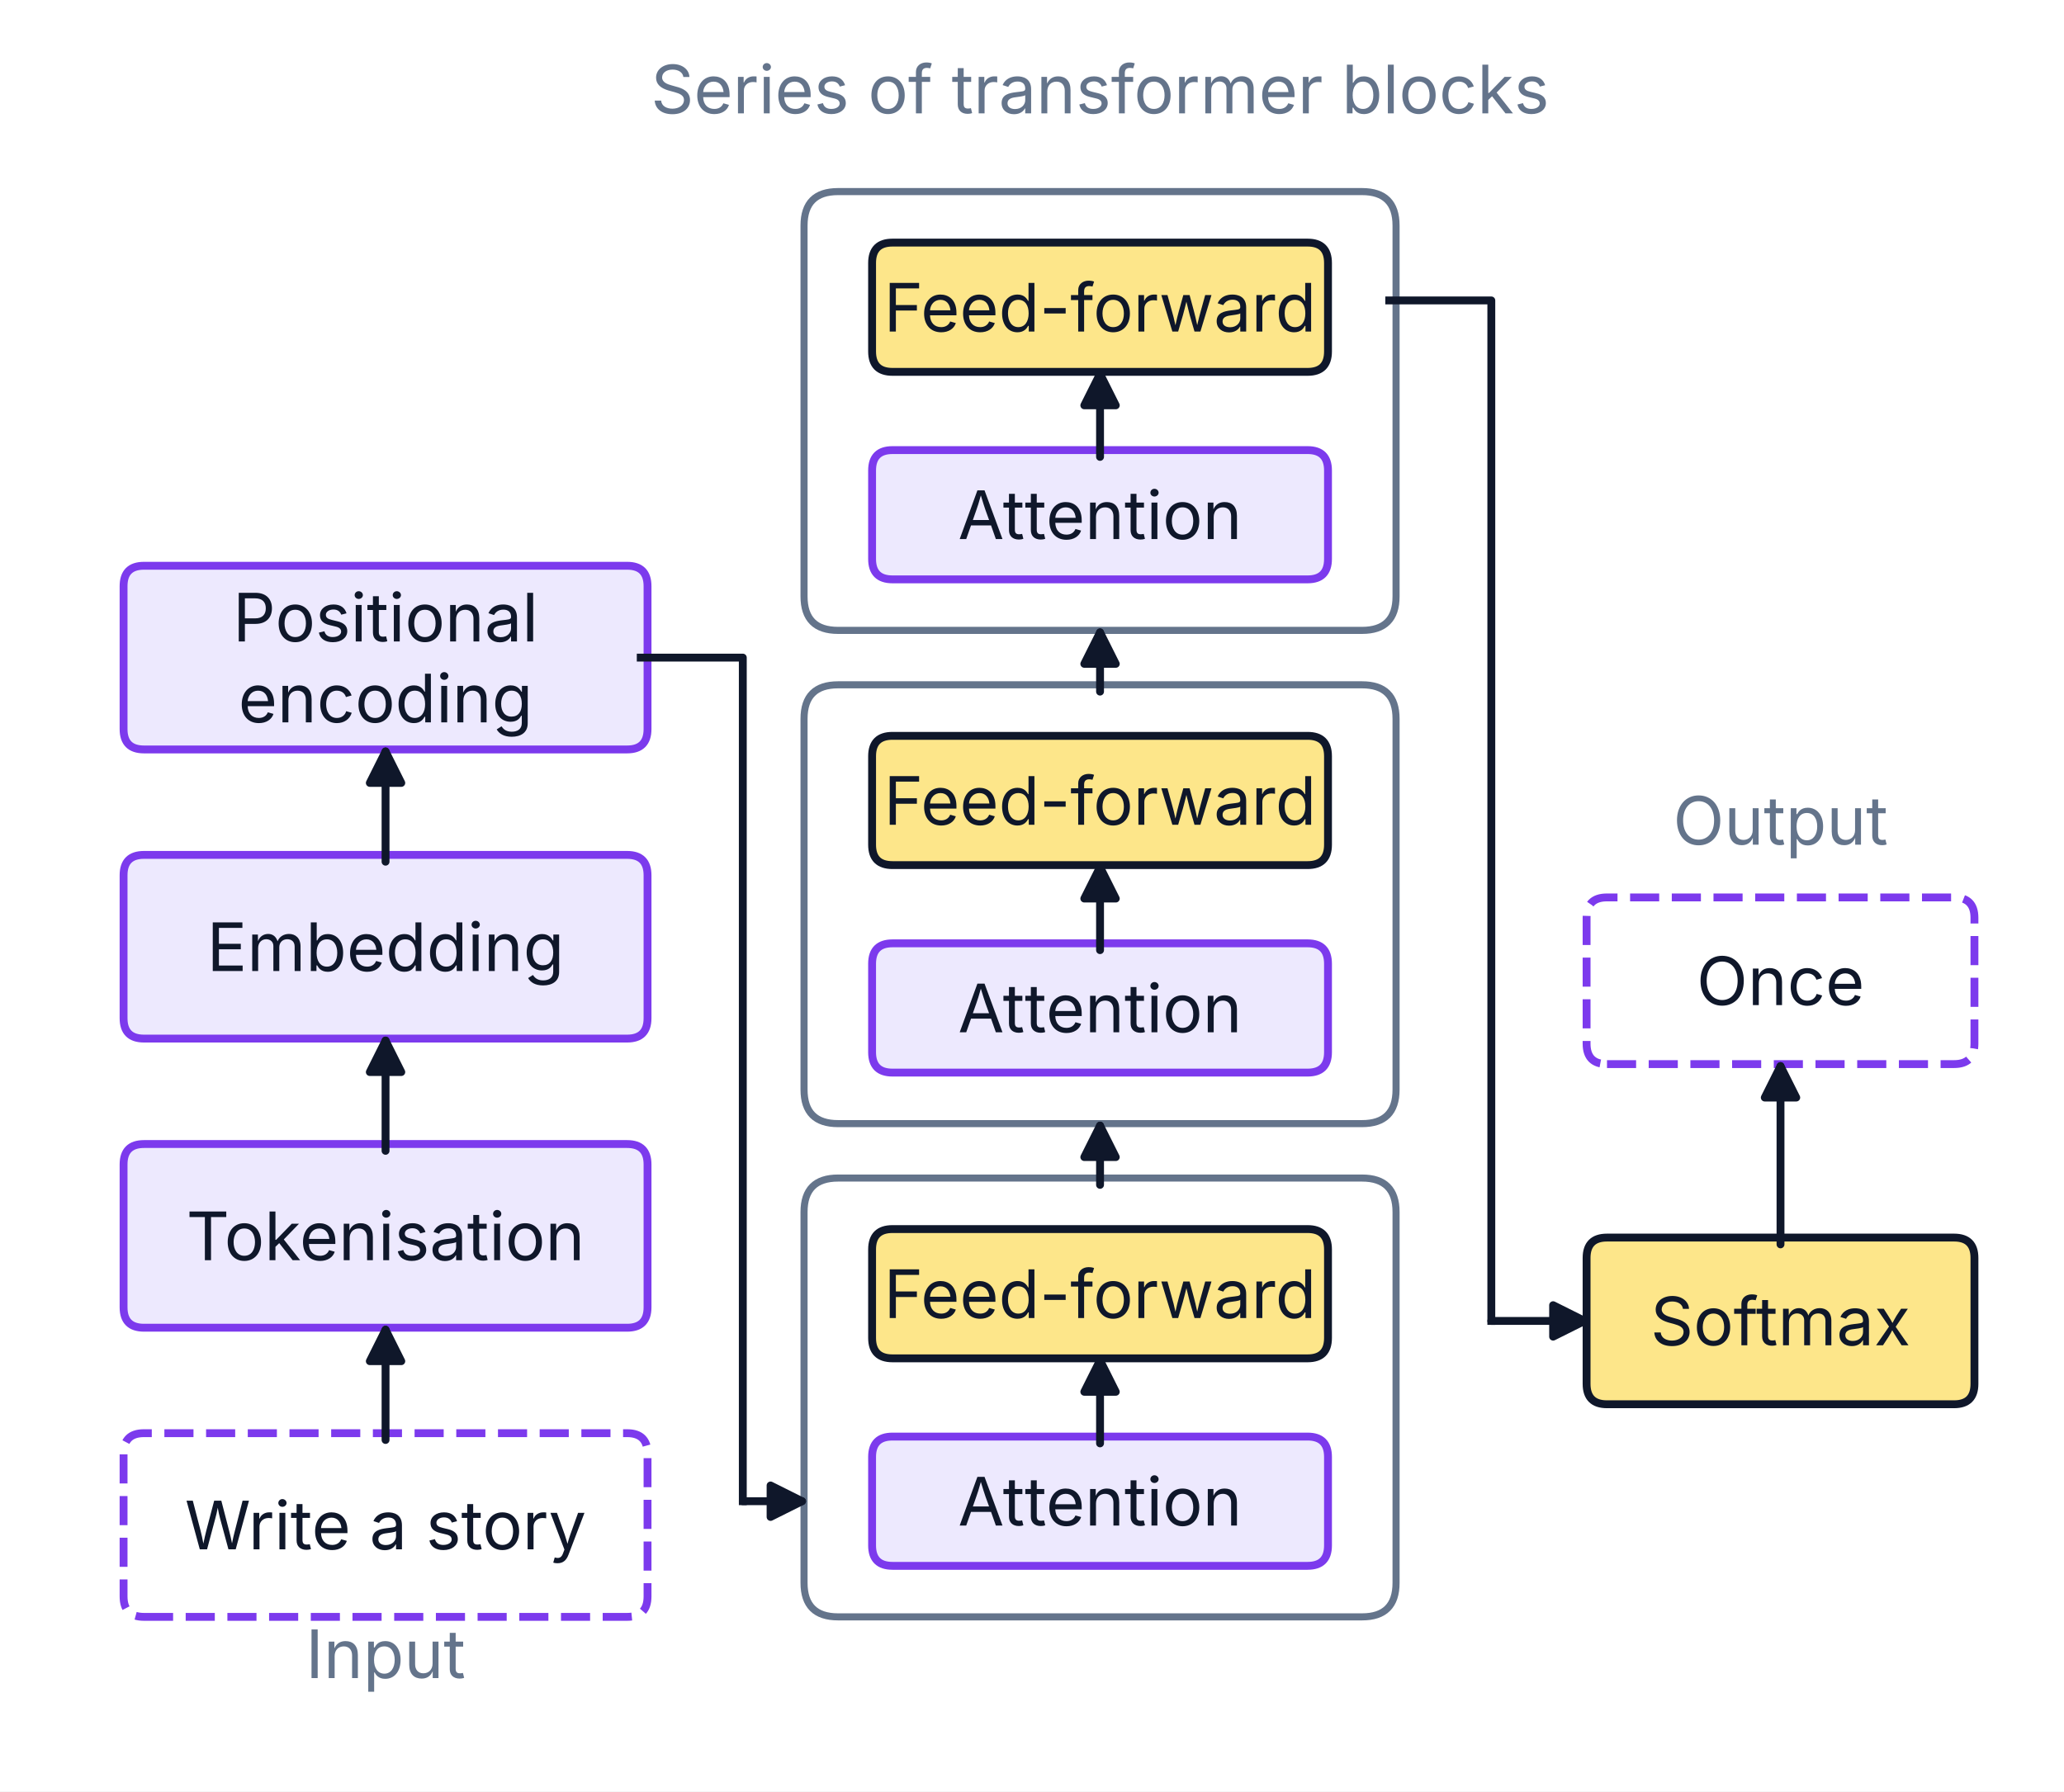
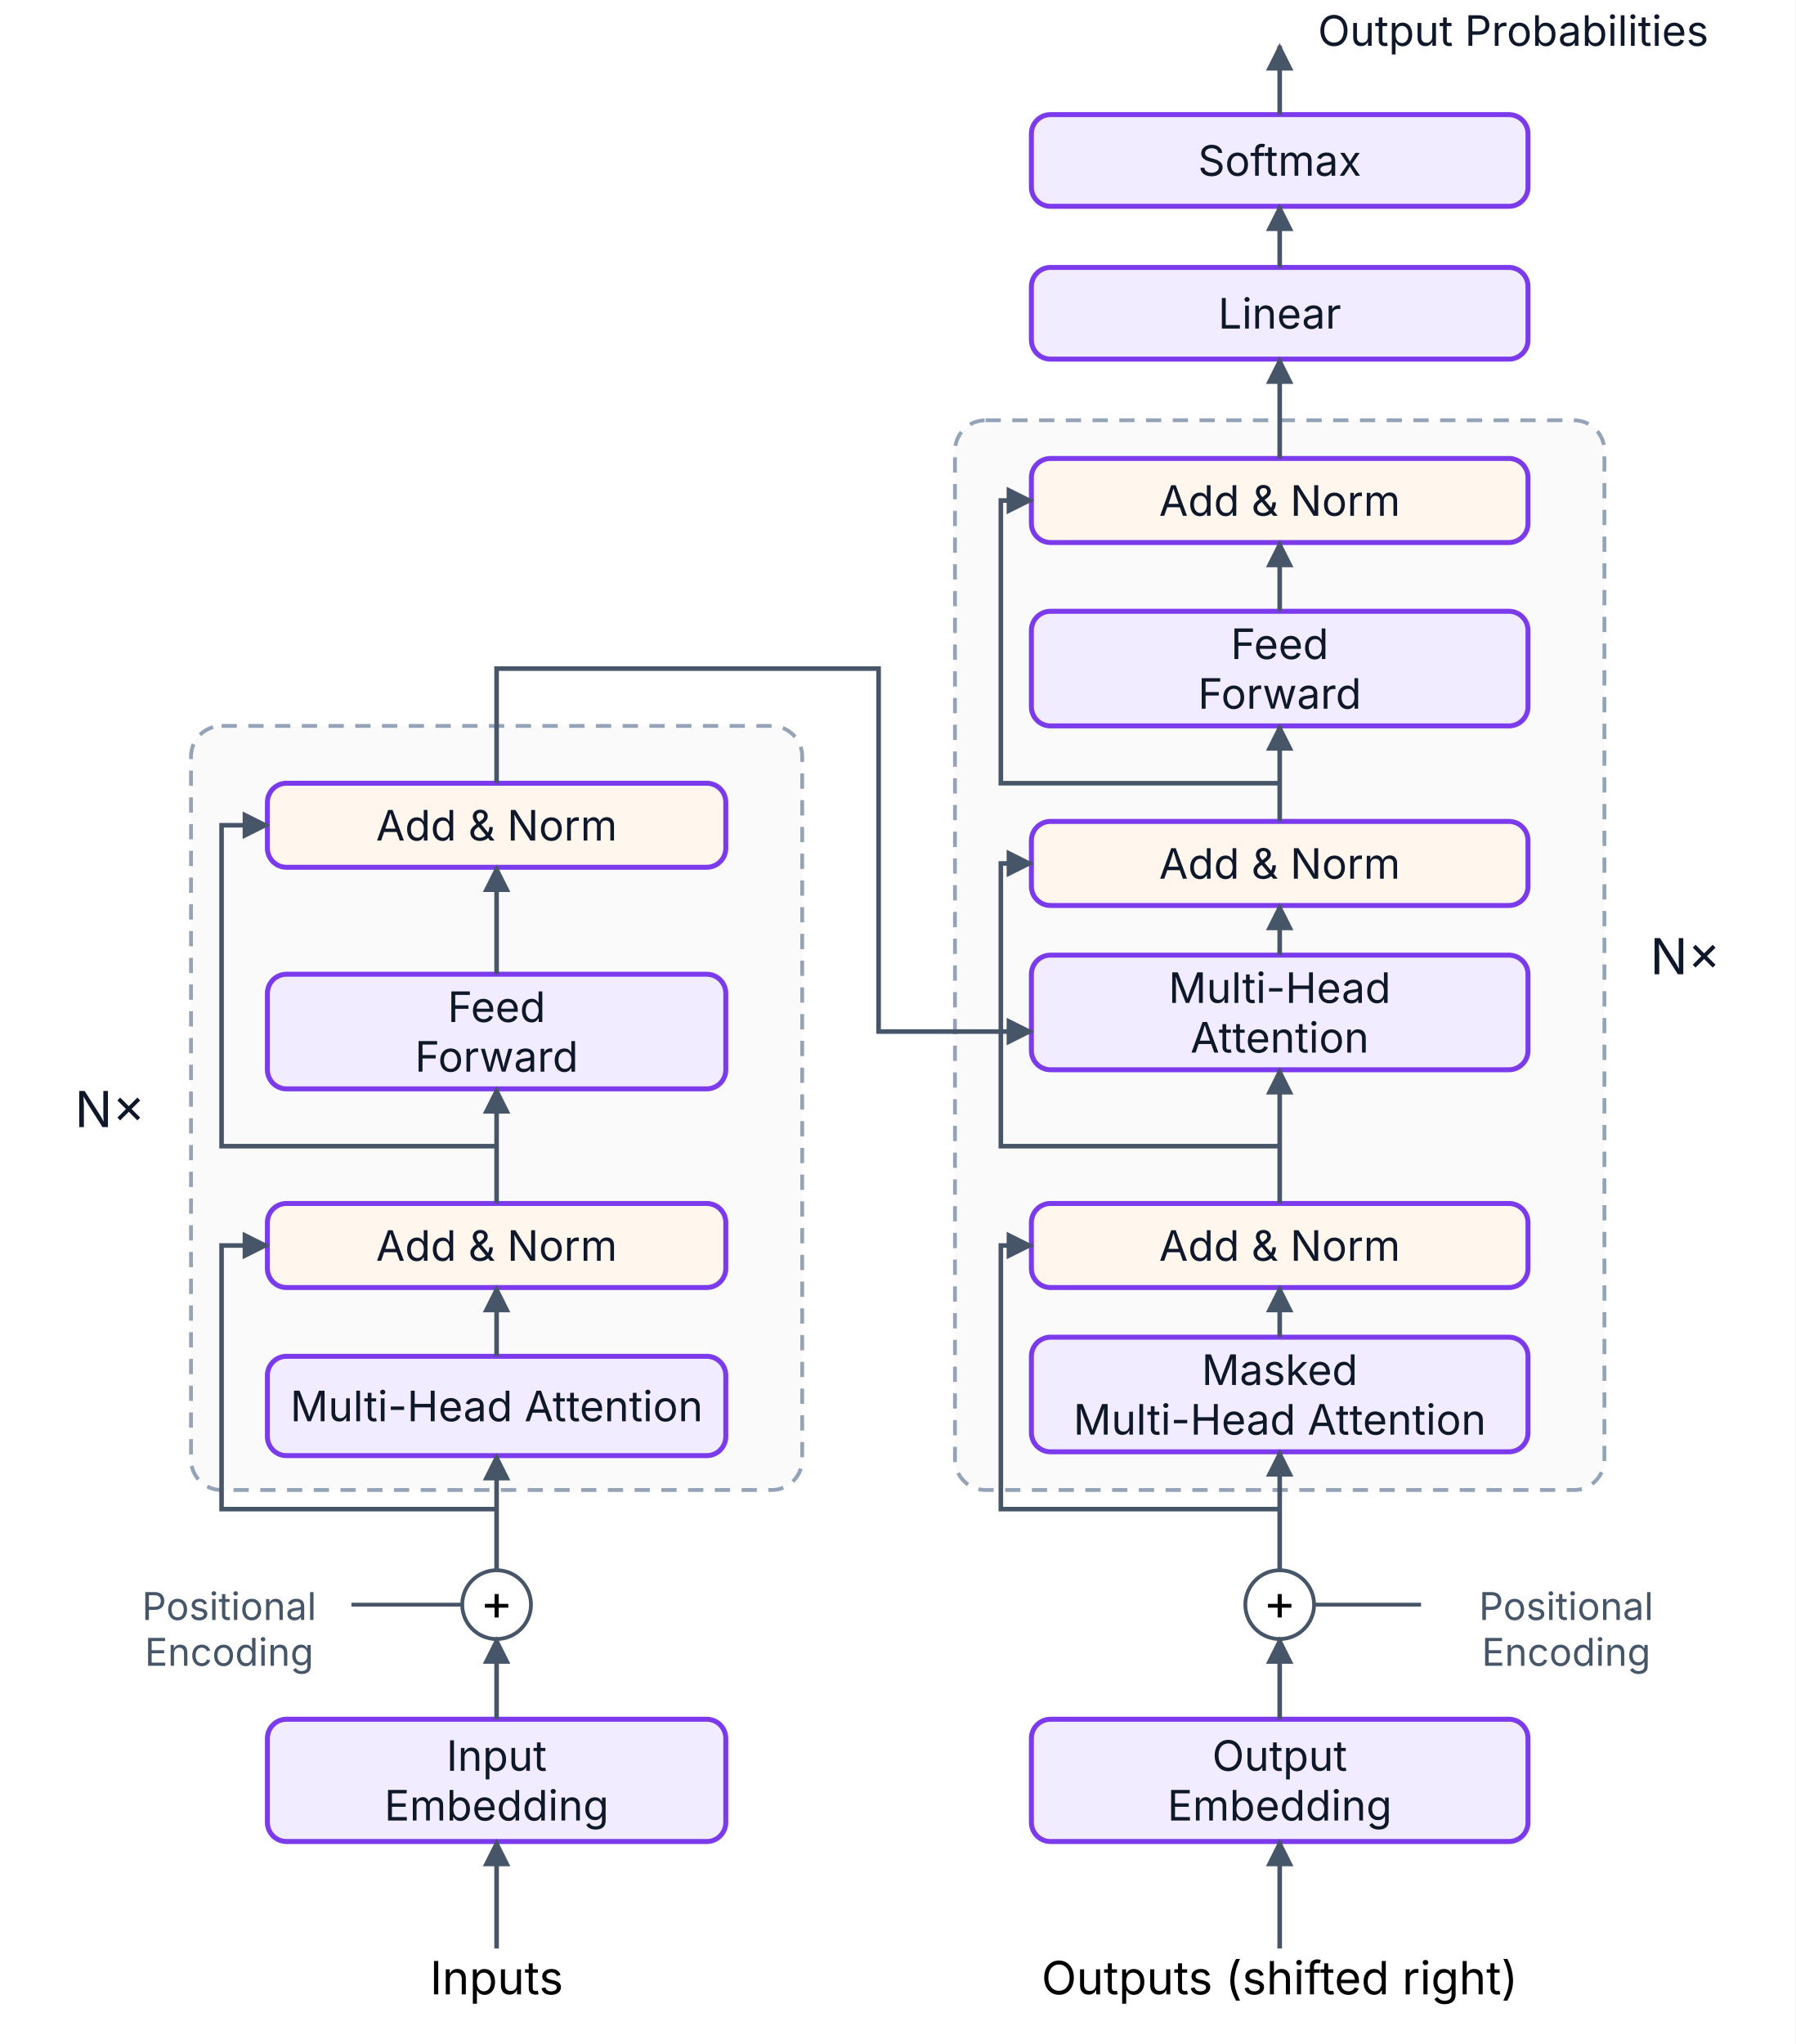
- <svg xmlns="http://www.w3.org/2000/svg" width="262.331pt" height="227.736pt" viewBox="0 0 262.331 227.736" version="1.1">
+ <svg xmlns="http://www.w3.org/2000/svg" viewBox="0 0 470 535" font-family="Inter, Arial, sans-serif">
  <defs>
-     <style type="text/css">*{stroke-linejoin: round; stroke-linecap: butt}</style>
+     <marker id="m" viewBox="0 0 10 10" refX="9" refY="5" markerWidth="6" markerHeight="6" orient="auto">
+       <path d="M0 0L10 5L0 10z" fill="#475569" />
+     </marker>
  </defs>
-   <g id="figure_1">
-     <g id="patch_1">
-       <path d="M -0 227.736  L 262.331 227.736  L 262.331 0  L -0 0  z " style="fill: #ffffff" />
-     </g>
-     <g id="axes_1">
-       <g id="patch_2">
-         <path d="M 18.301 205.544  L 79.706 205.544  Q 82.3 205.544 82.3 202.949  L 82.3 184.787  Q 82.3 182.192 79.706 182.192  L 18.301 182.192  Q 15.706 182.192 15.706 184.787  L 15.706 202.949  Q 15.706 205.544 18.301 205.544  z " clip-path="url(#p1788259693)" style="fill: #ffffff; stroke-dasharray: 3.7,1.6; stroke-dashoffset: 0; stroke: #7c3aed; stroke-linejoin: miter" />
-       </g>
-       <g id="patch_3">
-         <path d="M 18.301 168.787  L 79.706 168.787  Q 82.3 168.787 82.3 166.192  L 82.3 148.03  Q 82.3 145.436 79.706 145.436  L 18.301 145.436  Q 15.706 145.436 15.706 148.03  L 15.706 166.192  Q 15.706 168.787 18.301 168.787  z " clip-path="url(#p1788259693)" style="fill: #ede9fe; stroke: #7c3aed; stroke-linejoin: miter" />
-       </g>
-       <g id="patch_4">
-         <path d="M 18.301 132.03  L 79.706 132.03  Q 82.3 132.03 82.3 129.436  L 82.3 111.273  Q 82.3 108.679 79.706 108.679  L 18.301 108.679  Q 15.706 108.679 15.706 111.273  L 15.706 129.436  Q 15.706 132.03 18.301 132.03  z " clip-path="url(#p1788259693)" style="fill: #ede9fe; stroke: #7c3aed; stroke-linejoin: miter" />
-       </g>
-       <g id="patch_5">
-         <path d="M 18.301 95.273  L 79.706 95.273  Q 82.3 95.273 82.3 92.679  L 82.3 74.517  Q 82.3 71.922 79.706 71.922  L 18.301 71.922  Q 15.706 71.922 15.706 74.517  L 15.706 92.679  Q 15.706 95.273 18.301 95.273  z " clip-path="url(#p1788259693)" style="fill: #ede9fe; stroke: #7c3aed; stroke-linejoin: miter" />
-       </g>
-       <g id="patch_6">
-         <path d="M 106.517 205.544  L 173.111 205.544  Q 177.436 205.544 177.436 201.219  L 177.436 154.084  Q 177.436 149.76 173.111 149.76  L 106.517 149.76  Q 102.192 149.76 102.192 154.084  L 102.192 201.219  Q 102.192 205.544 106.517 205.544  z " clip-path="url(#p1788259693)" style="fill: #ffffff; stroke: #64748b; stroke-width: 0.9; stroke-linejoin: miter" />
-       </g>
-       <g id="patch_7">
-         <path d="M 113.436 199.057  L 166.192 199.057  Q 168.787 199.057 168.787 196.463  L 168.787 185.219  Q 168.787 182.625 166.192 182.625  L 113.436 182.625  Q 110.841 182.625 110.841 185.219  L 110.841 196.463  Q 110.841 199.057 113.436 199.057  z " clip-path="url(#p1788259693)" style="fill: #ede9fe; stroke: #7c3aed; stroke-linejoin: miter" />
-       </g>
-       <g id="patch_8">
-         <path d="M 113.436 172.679  L 166.192 172.679  Q 168.787 172.679 168.787 170.084  L 168.787 158.841  Q 168.787 156.246 166.192 156.246  L 113.436 156.246  Q 110.841 156.246 110.841 158.841  L 110.841 170.084  Q 110.841 172.679 113.436 172.679  z " clip-path="url(#p1788259693)" style="fill: #fde68a; stroke: #0f172a; stroke-linejoin: miter" />
-       </g>
-       <g id="patch_9">
-         <path d="M 106.517 142.841  L 173.111 142.841  Q 177.436 142.841 177.436 138.517  L 177.436 91.382  Q 177.436 87.057 173.111 87.057  L 106.517 87.057  Q 102.192 87.057 102.192 91.382  L 102.192 138.517  Q 102.192 142.841 106.517 142.841  z " clip-path="url(#p1788259693)" style="fill: #ffffff; stroke: #64748b; stroke-width: 0.9; stroke-linejoin: miter" />
-       </g>
-       <g id="patch_10">
-         <path d="M 113.436 136.354  L 166.192 136.354  Q 168.787 136.354 168.787 133.76  L 168.787 122.517  Q 168.787 119.922 166.192 119.922  L 113.436 119.922  Q 110.841 119.922 110.841 122.517  L 110.841 133.76  Q 110.841 136.354 113.436 136.354  z " clip-path="url(#p1788259693)" style="fill: #ede9fe; stroke: #7c3aed; stroke-linejoin: miter" />
-       </g>
-       <g id="patch_11">
-         <path d="M 113.436 109.976  L 166.192 109.976  Q 168.787 109.976 168.787 107.382  L 168.787 96.138  Q 168.787 93.544 166.192 93.544  L 113.436 93.544  Q 110.841 93.544 110.841 96.138  L 110.841 107.382  Q 110.841 109.976 113.436 109.976  z " clip-path="url(#p1788259693)" style="fill: #fde68a; stroke: #0f172a; stroke-linejoin: miter" />
-       </g>
-       <g id="patch_12">
-         <path d="M 106.517 80.138  L 173.111 80.138  Q 177.436 80.138 177.436 75.814  L 177.436 28.679  Q 177.436 24.355 173.111 24.355  L 106.517 24.355  Q 102.192 24.355 102.192 28.679  L 102.192 75.814  Q 102.192 80.138 106.517 80.138  z " clip-path="url(#p1788259693)" style="fill: #ffffff; stroke: #64748b; stroke-width: 0.9; stroke-linejoin: miter" />
-       </g>
-       <g id="patch_13">
-         <path d="M 113.436 73.652  L 166.192 73.652  Q 168.787 73.652 168.787 71.057  L 168.787 59.814  Q 168.787 57.219 166.192 57.219  L 113.436 57.219  Q 110.841 57.219 110.841 59.814  L 110.841 71.057  Q 110.841 73.652 113.436 73.652  z " clip-path="url(#p1788259693)" style="fill: #ede9fe; stroke: #7c3aed; stroke-linejoin: miter" />
-       </g>
-       <g id="patch_14">
-         <path d="M 113.436 47.273  L 166.192 47.273  Q 168.787 47.273 168.787 44.679  L 168.787 33.436  Q 168.787 30.841 166.192 30.841  L 113.436 30.841  Q 110.841 30.841 110.841 33.436  L 110.841 44.679  Q 110.841 47.273 113.436 47.273  z " clip-path="url(#p1788259693)" style="fill: #fde68a; stroke: #0f172a; stroke-linejoin: miter" />
-       </g>
-       <g id="patch_15">
-         <path d="M 204.246 178.517  L 248.354 178.517  Q 250.949 178.517 250.949 175.922  L 250.949 159.922  Q 250.949 157.327 248.354 157.327  L 204.246 157.327  Q 201.652 157.327 201.652 159.922  L 201.652 175.922  Q 201.652 178.517 204.246 178.517  z " clip-path="url(#p1788259693)" style="fill: #fde68a; stroke: #0f172a; stroke-linejoin: miter" />
-       </g>
-       <g id="patch_16">
-         <path d="M 204.246 135.273  L 248.354 135.273  Q 250.949 135.273 250.949 132.679  L 250.949 116.679  Q 250.949 114.084 248.354 114.084  L 204.246 114.084  Q 201.652 114.084 201.652 116.679  L 201.652 132.679  Q 201.652 135.273 204.246 135.273  z " clip-path="url(#p1788259693)" style="fill: #ffffff; stroke-dasharray: 3.7,1.6; stroke-dashoffset: 0; stroke: #7c3aed; stroke-linejoin: miter" />
-       </g>
-       <g id="line2d_1">
-         <path d="M 81.436 83.598  L 94.409 83.598  L 94.409 190.841  " clip-path="url(#p1788259693)" style="fill: none; stroke: #0f172a; stroke-linecap: square" />
-       </g>
-       <g id="line2d_2">
-         <path d="M 176.571 38.192  L 189.544 38.192  L 189.544 167.922  " clip-path="url(#p1788259693)" style="fill: none; stroke: #0f172a; stroke-linecap: square" />
-       </g>
-       <g id="text_1">
-         <text style="font-size: 8.5px; font-family: 'Inter', 'DejaVu Sans'; text-anchor: middle; fill: #0f172a" x="49.003" y="196.96" transform="rotate(-0 49.0032 196.96)">Write a story</text>
-       </g>
-       <g id="text_2">
-         <text style="font-size: 8.5px; font-family: 'Inter', 'DejaVu Sans'; text-anchor: middle; fill: #0f172a" x="49.003" y="160.203" transform="rotate(-0 49.0032 160.2032)">Tokenisation</text>
-       </g>
-       <g id="patch_17">
-         <path d="M 49.003 183.057  Q 49.003 175.49 49.003 169.04  " style="fill: none; stroke: #0f172a; stroke-linecap: round" />
-         <path d="M 47.003 173.04  L 49.003 169.04  L 51.003 173.04  z " style="fill: #0f172a; stroke: #0f172a; stroke-linecap: round" />
-       </g>
-       <g id="text_3">
-         <text style="font-size: 8.5px; font-family: 'Inter', 'DejaVu Sans'; text-anchor: middle; fill: #0f172a" x="49.003" y="123.447" transform="rotate(-0 49.0032 123.4465)">Embedding</text>
-       </g>
-       <g id="patch_18">
-         <path d="M 49.003 146.3  Q 49.003 138.733 49.003 132.283  " style="fill: none; stroke: #0f172a; stroke-linecap: round" />
-         <path d="M 47.003 136.283  L 49.003 132.283  L 51.003 136.283  z " style="fill: #0f172a; stroke: #0f172a; stroke-linecap: round" />
-       </g>
-       <g id="text_4">
-         <text style="font-size: 8.5px; font-family: 'Inter', 'DejaVu Sans'; fill: #0f172a" transform="translate(29.59464 81.54747)">Positional</text>
-         <text style="font-size: 8.5px; font-family: 'Inter', 'DejaVu Sans'; fill: #0f172a" transform="translate(30.28926 91.83213)">encoding</text>
-       </g>
-       <g id="patch_19">
-         <path d="M 49.003 109.544  Q 49.003 101.976 49.003 95.527  " style="fill: none; stroke: #0f172a; stroke-linecap: round" />
-         <path d="M 47.003 99.527  L 49.003 95.527  L 51.003 99.527  z " style="fill: #0f172a; stroke: #0f172a; stroke-linecap: round" />
-       </g>
-       <g id="text_5">
-         <text style="font-size: 8.5px; font-family: 'Inter', 'DejaVu Sans'; text-anchor: middle; fill: #64748b" x="49.003" y="213.327" transform="rotate(-0 49.0032 213.3274)">Input</text>
-       </g>
-       <g id="text_6">
-         <text style="font-size: 8.5px; font-family: 'Inter', 'DejaVu Sans'; text-anchor: middle; fill: #0f172a" x="139.814" y="193.933" transform="rotate(-0 139.8139 193.9329)">Attention</text>
-       </g>
-       <g id="text_7">
-         <text style="font-size: 8.5px; font-family: 'Inter', 'DejaVu Sans'; text-anchor: middle; fill: #0f172a" x="139.814" y="167.555" transform="rotate(-0 139.8139 167.5546)">Feed-forward</text>
-       </g>
-       <g id="patch_20">
-         <path d="M 139.814 183.49  Q 139.814 177.652 139.814 172.932  " style="fill: none; stroke: #0f172a; stroke-linecap: round" />
-         <path d="M 137.814 176.932  L 139.814 172.932  L 141.814 176.932  z " style="fill: #0f172a; stroke: #0f172a; stroke-linecap: round" />
-       </g>
-       <g id="text_8">
-         <text style="font-size: 8.5px; font-family: 'Inter', 'DejaVu Sans'; text-anchor: middle; fill: #0f172a" x="139.814" y="131.23" transform="rotate(-0 139.8139 131.2303)">Attention</text>
-       </g>
-       <g id="text_9">
-         <text style="font-size: 8.5px; font-family: 'Inter', 'DejaVu Sans'; text-anchor: middle; fill: #0f172a" x="139.814" y="104.852" transform="rotate(-0 139.8139 104.8519)">Feed-forward</text>
-       </g>
-       <g id="patch_21">
-         <path d="M 139.814 120.787  Q 139.814 114.949 139.814 110.229  " style="fill: none; stroke: #0f172a; stroke-linecap: round" />
-         <path d="M 137.814 114.229  L 139.814 110.229  L 141.814 114.229  z " style="fill: #0f172a; stroke: #0f172a; stroke-linecap: round" />
-       </g>
-       <g id="patch_22">
-         <path d="M 139.814 150.625  Q 139.814 146.3 139.814 143.094  " style="fill: none; stroke: #0f172a; stroke-linecap: round" />
-         <path d="M 137.814 147.094  L 139.814 143.094  L 141.814 147.094  z " style="fill: #0f172a; stroke: #0f172a; stroke-linecap: round" />
-       </g>
-       <g id="text_10">
-         <text style="font-size: 8.5px; font-family: 'Inter', 'DejaVu Sans'; text-anchor: middle; fill: #0f172a" x="139.814" y="68.528" transform="rotate(-0 139.8139 68.52766)">Attention</text>
-       </g>
-       <g id="text_11">
-         <text style="font-size: 8.5px; font-family: 'Inter', 'DejaVu Sans'; text-anchor: middle; fill: #0f172a" x="139.814" y="42.149" transform="rotate(-0 139.8139 42.1493)">Feed-forward</text>
-       </g>
-       <g id="patch_23">
-         <path d="M 139.814 58.084  Q 139.814 52.246 139.814 47.527  " style="fill: none; stroke: #0f172a; stroke-linecap: round" />
-         <path d="M 137.814 51.527  L 139.814 47.527  L 141.814 51.527  z " style="fill: #0f172a; stroke: #0f172a; stroke-linecap: round" />
-       </g>
-       <g id="patch_24">
-         <path d="M 139.814 87.922  Q 139.814 83.598 139.814 80.391  " style="fill: none; stroke: #0f172a; stroke-linecap: round" />
-         <path d="M 137.814 84.391  L 139.814 80.391  L 141.814 84.391  z " style="fill: #0f172a; stroke: #0f172a; stroke-linecap: round" />
-       </g>
-       <g id="text_12">
-         <text style="font-size: 8.5px; font-family: 'Inter', 'DejaVu Sans'; text-anchor: middle; fill: #64748b" x="139.814" y="14.409" transform="rotate(-0 139.8139 14.40864)">Series of transformer blocks</text>
-       </g>
-       <g id="patch_25">
-         <path d="M 94.409 190.841  Q 98.733 190.841 101.939 190.841  " style="fill: none; stroke: #0f172a; stroke-linecap: round" />
-         <path d="M 97.939 188.841  L 101.939 190.841  L 97.939 192.841  z " style="fill: #0f172a; stroke: #0f172a; stroke-linecap: round" />
-       </g>
-       <g id="text_13">
-         <text style="font-size: 8.5px; font-family: 'Inter', 'DejaVu Sans'; text-anchor: middle; fill: #0f172a" x="226.3" y="171.014" transform="rotate(-0 226.3003 171.014)">Softmax</text>
-       </g>
-       <g id="text_14">
-         <text style="font-size: 8.5px; font-family: 'Inter', 'DejaVu Sans'; text-anchor: middle; fill: #0f172a" x="226.3" y="127.771" transform="rotate(-0 226.3003 127.7708)">Once</text>
-       </g>
-       <g id="text_15">
-         <text style="font-size: 8.5px; font-family: 'Inter', 'DejaVu Sans'; text-anchor: middle; fill: #64748b" x="226.3" y="107.382" transform="rotate(-0 226.3003 107.3815)">Output</text>
-       </g>
-       <g id="patch_26">
-         <path d="M 189.544 167.922  Q 196.03 167.922 201.399 167.922  " style="fill: none; stroke: #0f172a; stroke-linecap: round" />
-         <path d="M 197.399 165.922  L 201.399 167.922  L 197.399 169.922  z " style="fill: #0f172a; stroke: #0f172a; stroke-linecap: round" />
-       </g>
-       <g id="patch_27">
-         <path d="M 226.3 158.192  Q 226.3 146.3 226.3 135.527  " style="fill: none; stroke: #0f172a; stroke-linecap: round" />
-         <path d="M 224.3 139.527  L 226.3 135.527  L 228.3 139.527  z " style="fill: #0f172a; stroke: #0f172a; stroke-linecap: round" />
-       </g>
-     </g>
-   </g>
-   <defs>
-     <clipPath id="p1788259693">
-       <rect x="5.76" y="5.76" width="250.811" height="216.216" />
-     </clipPath>
-   </defs>
+   <rect width="100%" height="100%" fill="#fff" />
+   <rect x="50" y="190" width="160" height="200" rx="8" fill="#fafafa" stroke="#94a3b8" stroke-dasharray="4 3" />
+   <text x="38" y="295" font-size="13" fill="#0f172a" text-anchor="end">N×</text>
+   <rect x="70" y="355" width="120" height="26" rx="5" fill="#f1ecff" stroke="#7c3aed" stroke-width="1.3" />
+   <text x="130.0" y="372.0" text-anchor="middle" font-size="11" fill="#0f172a">Multi-Head Attention</text>
+   <rect x="70" y="315" width="120" height="22" rx="5" fill="#fff7ed" stroke="#7c3aed" stroke-width="1.3" />
+   <text x="130.0" y="330.0" text-anchor="middle" font-size="11" fill="#0f172a">Add &amp; Norm</text>
+   <rect x="70" y="255" width="120" height="30" rx="5" fill="#f1ecff" stroke="#7c3aed" stroke-width="1.3" />
+   <text x="130.0" y="267.5" text-anchor="middle" font-size="11" fill="#0f172a">Feed</text>
+   <text x="130.0" y="280.5" text-anchor="middle" font-size="11" fill="#0f172a">Forward</text>
+   <rect x="70" y="205" width="120" height="22" rx="5" fill="#fff7ed" stroke="#7c3aed" stroke-width="1.3" />
+   <text x="130.0" y="220.0" text-anchor="middle" font-size="11" fill="#0f172a">Add &amp; Norm</text>
+   <line x1="130" y1="355" x2="130" y2="337" stroke="#475569" stroke-width="1.2" marker-end="url(#m)" />
+   <line x1="130" y1="315" x2="130" y2="285" stroke="#475569" stroke-width="1.2" marker-end="url(#m)" />
+   <line x1="130" y1="255" x2="130" y2="227" stroke="#475569" stroke-width="1.2" marker-end="url(#m)" />
+   <rect x="70" y="450" width="120" height="32" rx="5" fill="#f1ecff" stroke="#7c3aed" stroke-width="1.3" />
+   <text x="130.0" y="463.5" text-anchor="middle" font-size="11" fill="#0f172a">Input</text>
+   <text x="130.0" y="476.5" text-anchor="middle" font-size="11" fill="#0f172a">Embedding</text>
+   <circle cx="130" cy="420" r="9" fill="#fff" stroke="#475569" />
+   <text x="130" y="424" text-anchor="middle" font-size="13">+</text>
+   <text x="60" y="424" font-size="10" fill="#475569" text-anchor="middle">Positional</text>
+   <text x="60" y="436" font-size="10" fill="#475569" text-anchor="middle">Encoding</text>
+   <line x1="92" y1="420" x2="121" y2="420" stroke="#475569" />
+   <line x1="130" y1="450" x2="130" y2="429" stroke="#475569" stroke-width="1.2" marker-end="url(#m)" />
+   <line x1="130" y1="411" x2="130" y2="381" stroke="#475569" stroke-width="1.2" marker-end="url(#m)" />
+   <line x1="130" y1="510" x2="130" y2="482" stroke="#475569" stroke-width="1.2" marker-end="url(#m)" />
+   <text x="130" y="522" text-anchor="middle" font-size="12">Inputs</text>
+   <path d="M130 395 L58 395 L58 326 L70 326" fill="none" stroke="#475569" stroke-width="1.2" marker-end="url(#m)" />
+   <path d="M130 300 L58 300 L58 216 L70 216" fill="none" stroke="#475569" stroke-width="1.2" marker-end="url(#m)" />
+   <rect x="250" y="110" width="170" height="280" rx="8" fill="#fafafa" stroke="#94a3b8" stroke-dasharray="4 3" />
+   <text x="432" y="255" font-size="13" fill="#0f172a">N×</text>
+   <rect x="270" y="350" width="130" height="30" rx="5" fill="#f1ecff" stroke="#7c3aed" stroke-width="1.3" />
+   <text x="335.0" y="362.5" text-anchor="middle" font-size="11" fill="#0f172a">Masked</text>
+   <text x="335.0" y="375.5" text-anchor="middle" font-size="11" fill="#0f172a">Multi-Head Attention</text>
+   <rect x="270" y="315" width="130" height="22" rx="5" fill="#fff7ed" stroke="#7c3aed" stroke-width="1.3" />
+   <text x="335.0" y="330.0" text-anchor="middle" font-size="11" fill="#0f172a">Add &amp; Norm</text>
+   <rect x="270" y="250" width="130" height="30" rx="5" fill="#f1ecff" stroke="#7c3aed" stroke-width="1.3" />
+   <text x="335.0" y="262.5" text-anchor="middle" font-size="11" fill="#0f172a">Multi-Head</text>
+   <text x="335.0" y="275.5" text-anchor="middle" font-size="11" fill="#0f172a">Attention</text>
+   <rect x="270" y="215" width="130" height="22" rx="5" fill="#fff7ed" stroke="#7c3aed" stroke-width="1.3" />
+   <text x="335.0" y="230.0" text-anchor="middle" font-size="11" fill="#0f172a">Add &amp; Norm</text>
+   <rect x="270" y="160" width="130" height="30" rx="5" fill="#f1ecff" stroke="#7c3aed" stroke-width="1.3" />
+   <text x="335.0" y="172.5" text-anchor="middle" font-size="11" fill="#0f172a">Feed</text>
+   <text x="335.0" y="185.5" text-anchor="middle" font-size="11" fill="#0f172a">Forward</text>
+   <rect x="270" y="120" width="130" height="22" rx="5" fill="#fff7ed" stroke="#7c3aed" stroke-width="1.3" />
+   <text x="335.0" y="135.0" text-anchor="middle" font-size="11" fill="#0f172a">Add &amp; Norm</text>
+   <line x1="335" y1="350" x2="335" y2="337" stroke="#475569" stroke-width="1.2" marker-end="url(#m)" />
+   <line x1="335" y1="315" x2="335" y2="280" stroke="#475569" stroke-width="1.2" marker-end="url(#m)" />
+   <line x1="335" y1="250" x2="335" y2="237" stroke="#475569" stroke-width="1.2" marker-end="url(#m)" />
+   <line x1="335" y1="215" x2="335" y2="190" stroke="#475569" stroke-width="1.2" marker-end="url(#m)" />
+   <line x1="335" y1="160" x2="335" y2="142" stroke="#475569" stroke-width="1.2" marker-end="url(#m)" />
+   <rect x="270" y="70" width="130" height="24" rx="5" fill="#f1ecff" stroke="#7c3aed" stroke-width="1.3" />
+   <text x="335.0" y="86.0" text-anchor="middle" font-size="11" fill="#0f172a">Linear</text>
+   <rect x="270" y="30" width="130" height="24" rx="5" fill="#f1ecff" stroke="#7c3aed" stroke-width="1.3" />
+   <text x="335.0" y="46.0" text-anchor="middle" font-size="11" fill="#0f172a">Softmax</text>
+   <line x1="335" y1="120" x2="335" y2="94" stroke="#475569" stroke-width="1.2" marker-end="url(#m)" />
+   <line x1="335" y1="70" x2="335" y2="54" stroke="#475569" stroke-width="1.2" marker-end="url(#m)" />
+   <line x1="335" y1="30" x2="335" y2="12" stroke="#475569" stroke-width="1.2" marker-end="url(#m)" />
+   <text x="345" y="12" font-size="11" fill="#0f172a">Output Probabilities</text>
+   <rect x="270" y="450" width="130" height="32" rx="5" fill="#f1ecff" stroke="#7c3aed" stroke-width="1.3" />
+   <text x="335.0" y="463.5" text-anchor="middle" font-size="11" fill="#0f172a">Output</text>
+   <text x="335.0" y="476.5" text-anchor="middle" font-size="11" fill="#0f172a">Embedding</text>
+   <circle cx="335" cy="420" r="9" fill="#fff" stroke="#475569" />
+   <text x="335" y="424" text-anchor="middle" font-size="13">+</text>
+   <line x1="344" y1="420" x2="372" y2="420" stroke="#475569" />
+   <text x="410" y="424" font-size="10" fill="#475569" text-anchor="middle">Positional</text>
+   <text x="410" y="436" font-size="10" fill="#475569" text-anchor="middle">Encoding</text>
+   <line x1="335" y1="450" x2="335" y2="429" stroke="#475569" stroke-width="1.2" marker-end="url(#m)" />
+   <line x1="335" y1="411" x2="335" y2="380" stroke="#475569" stroke-width="1.2" marker-end="url(#m)" />
+   <line x1="335" y1="510" x2="335" y2="482" stroke="#475569" stroke-width="1.2" marker-end="url(#m)" />
+   <text x="335" y="522" text-anchor="middle" font-size="12">Outputs (shifted right)</text>
+   <path d="M335 395 L262 395 L262 326 L270 326" fill="none" stroke="#475569" stroke-width="1.2" marker-end="url(#m)" />
+   <path d="M335 300 L262 300 L262 226 L270 226" fill="none" stroke="#475569" stroke-width="1.2" marker-end="url(#m)" />
+   <path d="M335 205 L262 205 L262 131 L270 131" fill="none" stroke="#475569" stroke-width="1.2" marker-end="url(#m)" />
+   <path d="M130 205 L130 175 L230 175 L230 270 L270 270" fill="none" stroke="#475569" stroke-width="1.2" marker-end="url(#m)" />
</svg>
